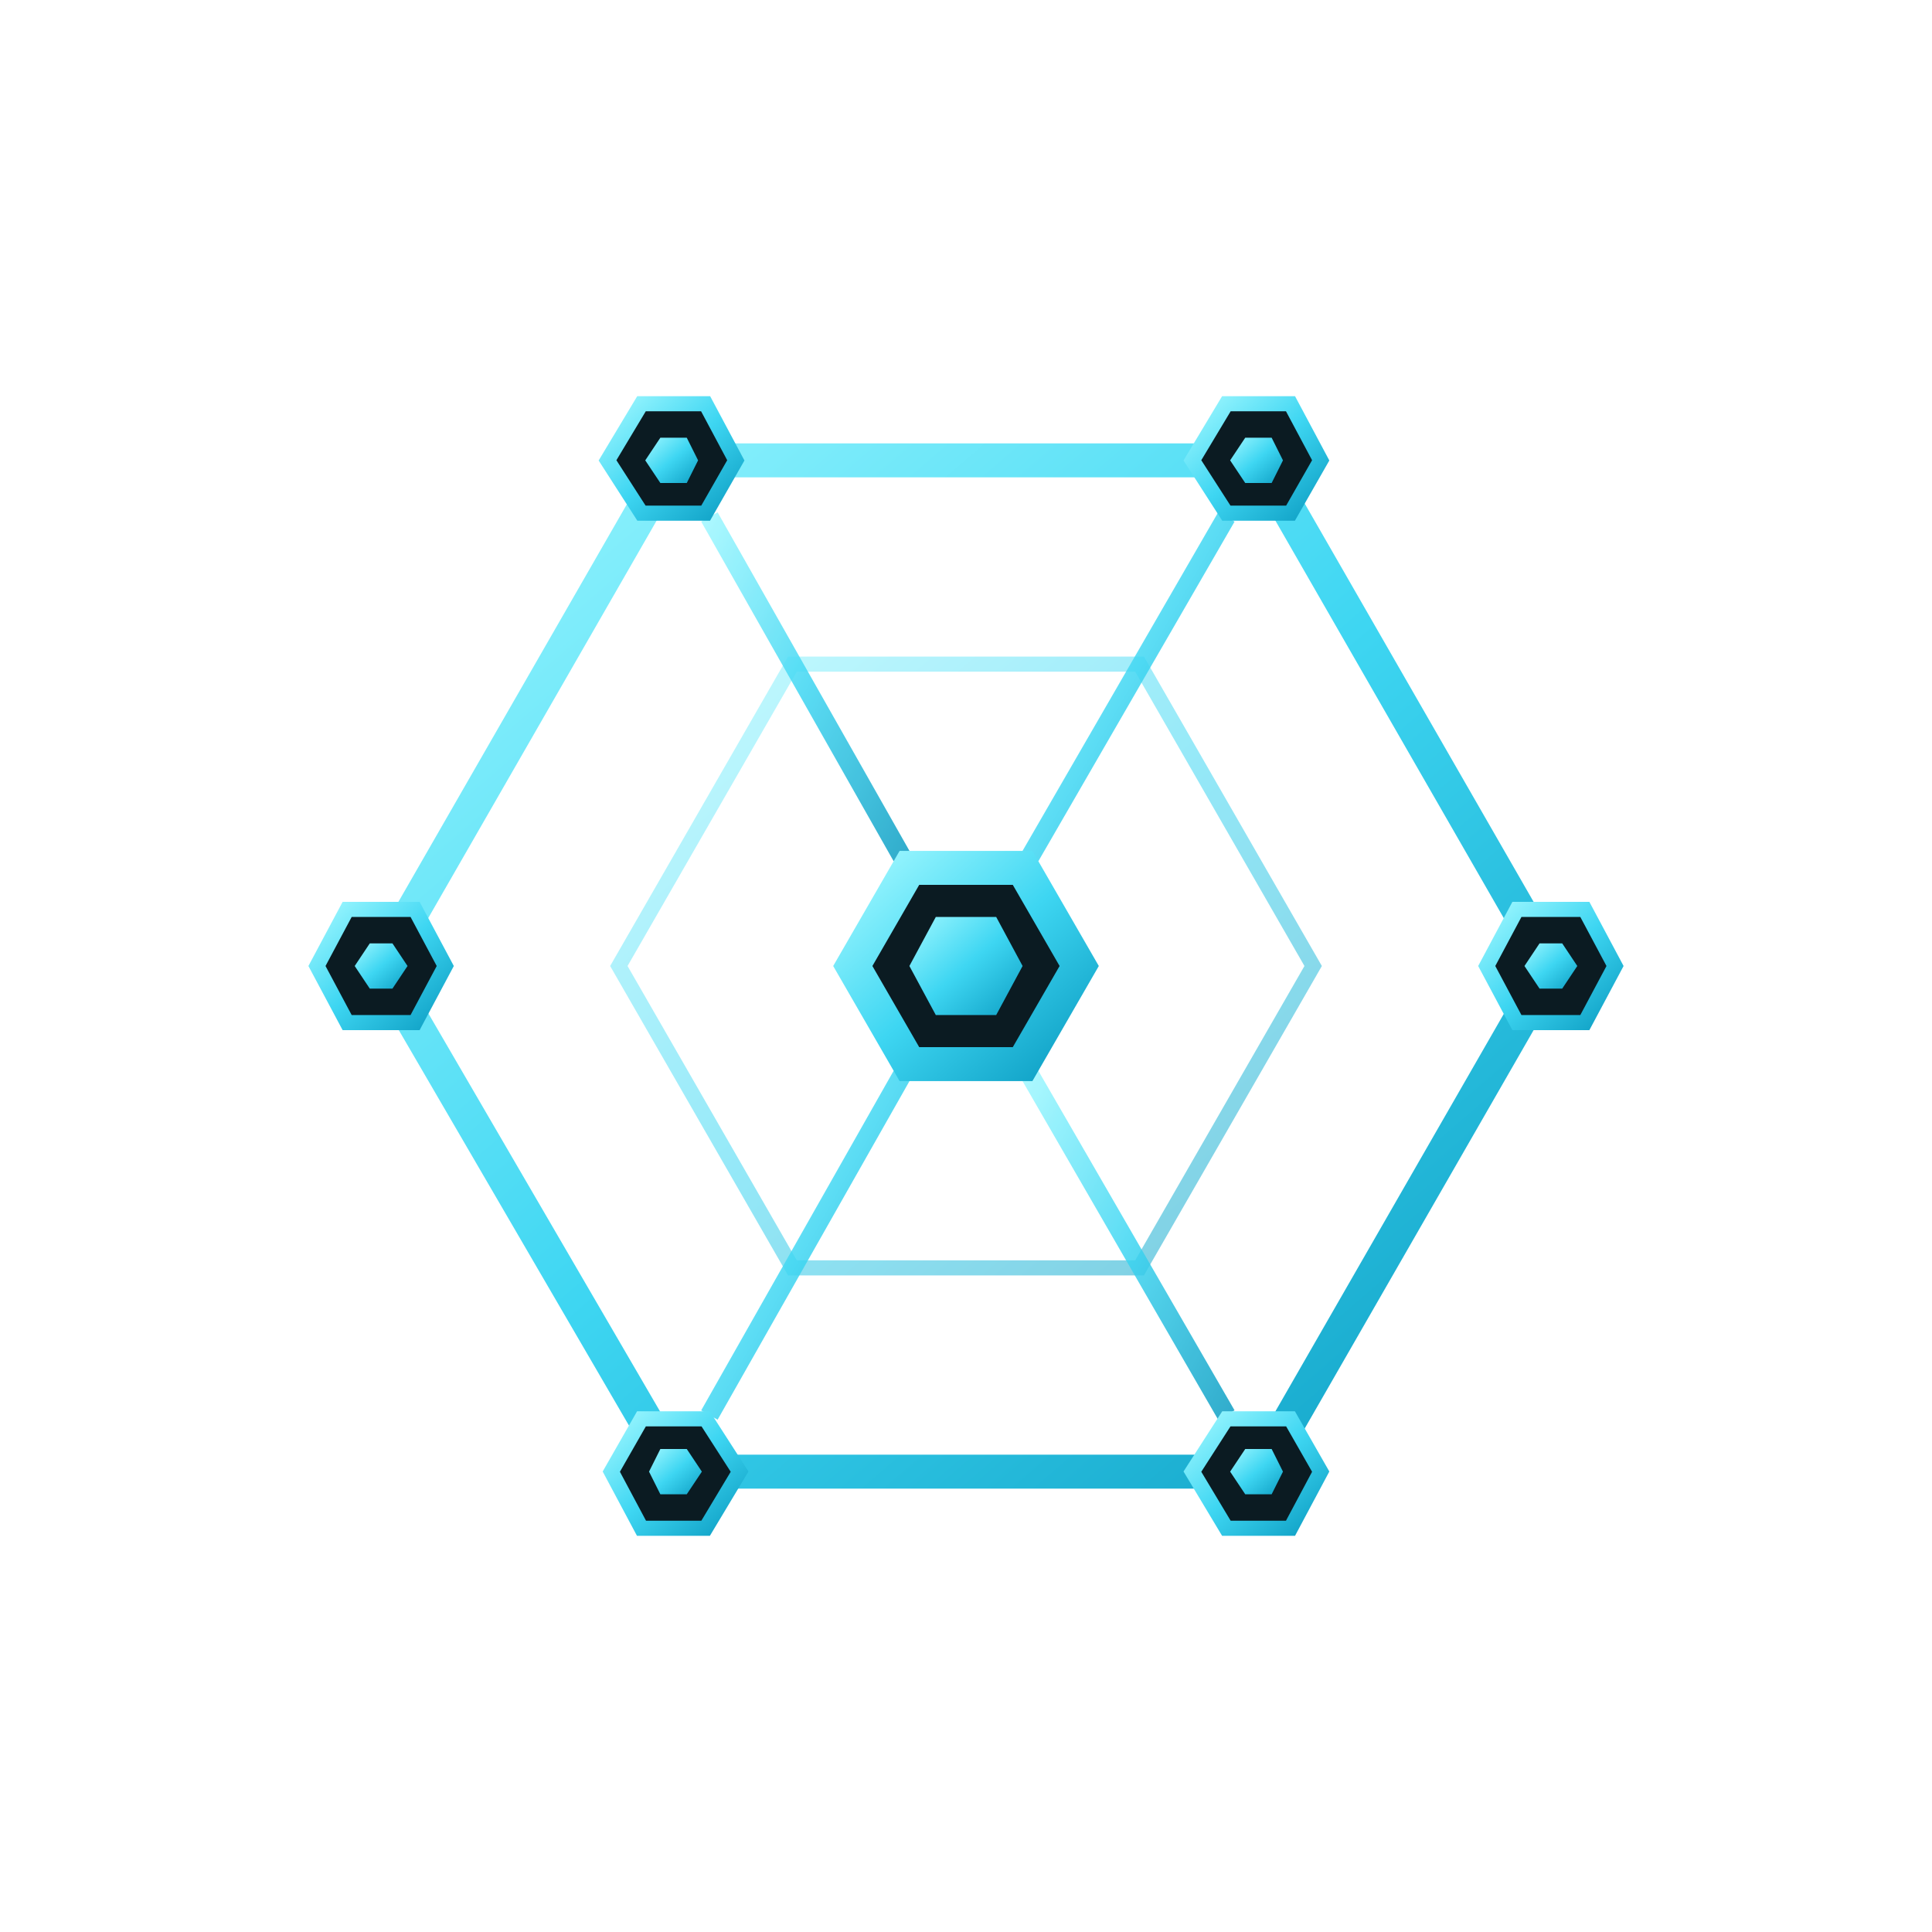
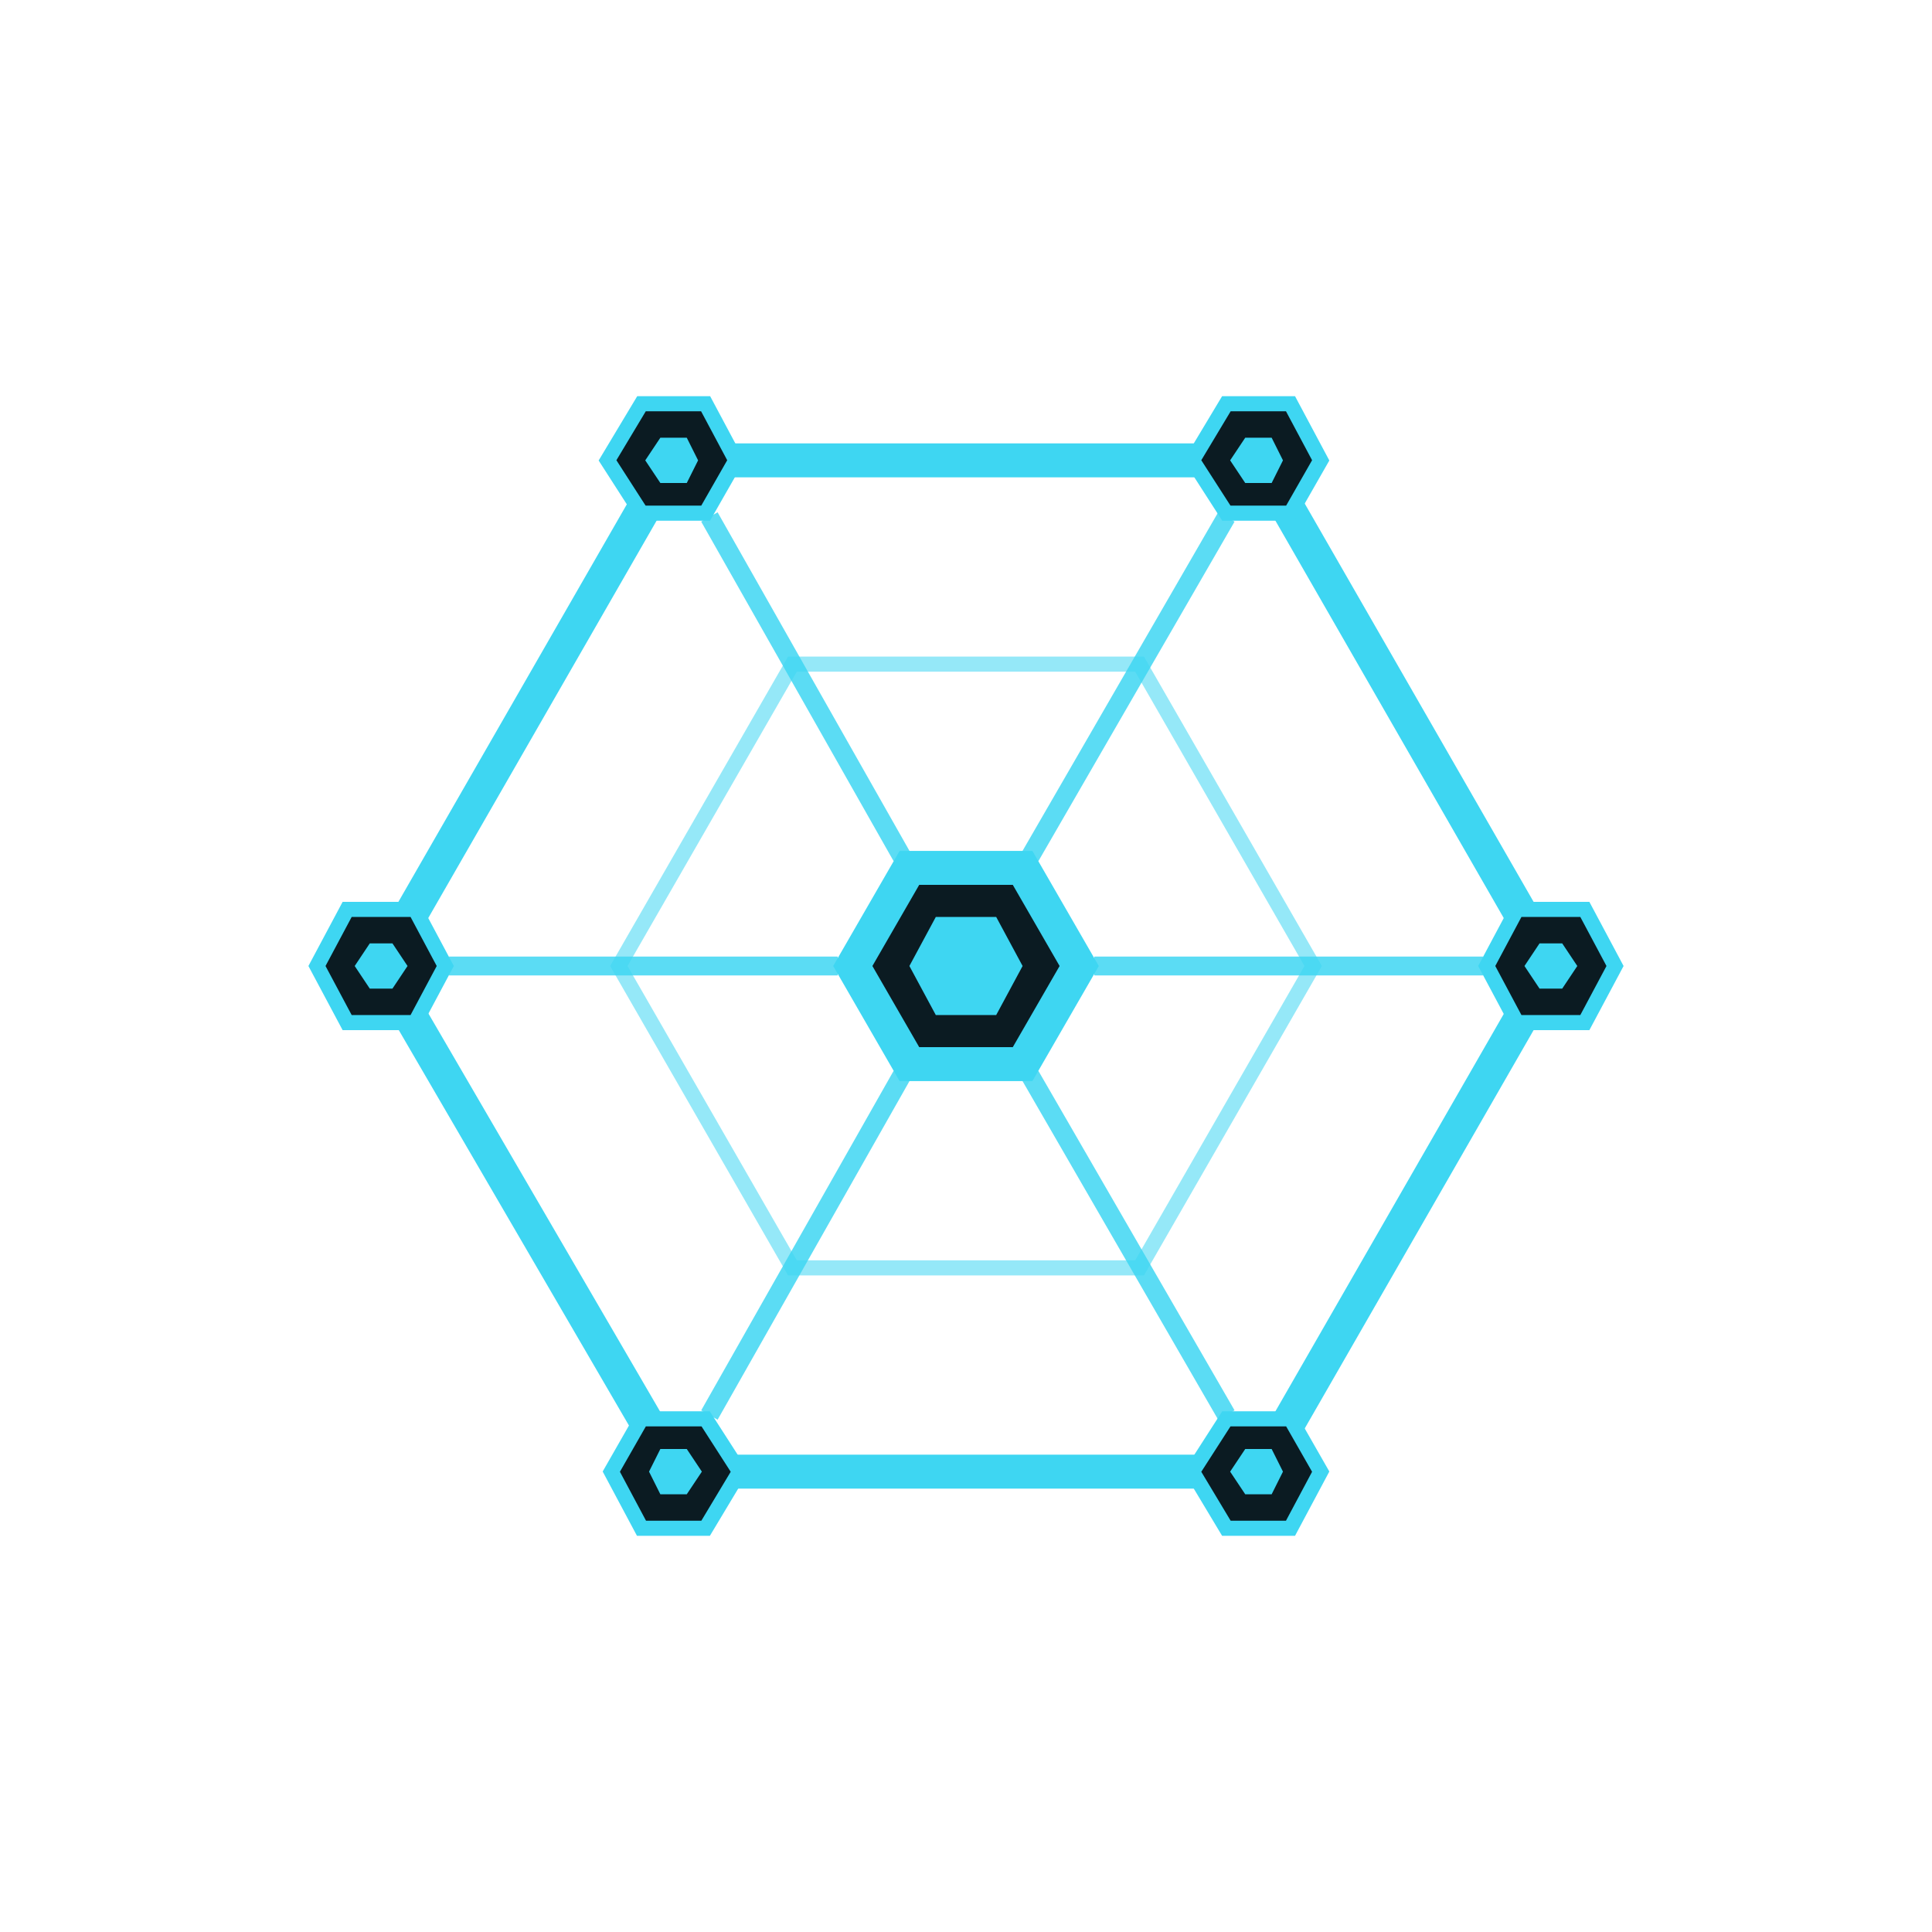
<svg xmlns="http://www.w3.org/2000/svg" viewBox="0 0 512 512" width="512" height="512">
-   <defs>
-     <linearGradient id="cy" x1="0" y1="0" x2="1" y2="1">
-       <stop offset="0" stop-color="#9DF7FF" />
-       <stop offset="0.5" stop-color="#3ED6F2" />
-       <stop offset="1" stop-color="#0E9FC4" />
-     </linearGradient>
-   </defs>
  <g fill="none">
-     <polygon points="411,256 334,390 179,390 101,256 178,122 334,122" fill="none" stroke="url(#cy)" stroke-width="9" stroke-linejoin="miter" />
-     <polygon points="348,256 302,336 210,336 164,256 210,176 302,176" fill="none" stroke="url(#cy)" stroke-width="4" opacity="0.55" />
-     <line x1="290" y1="256" x2="393" y2="256" stroke="url(#cy)" stroke-width="5" opacity="0.85" />
-     <line x1="273" y1="285" x2="325" y2="375" stroke="url(#cy)" stroke-width="5" opacity="0.85" />
-     <line x1="239" y1="285" x2="188" y2="375" stroke="url(#cy)" stroke-width="5" opacity="0.85" />
-     <line x1="222" y1="256" x2="119" y2="256" stroke="url(#cy)" stroke-width="5" opacity="0.85" />
-     <line x1="239" y1="227" x2="188" y2="137" stroke="url(#cy)" stroke-width="5" opacity="0.85" />
-     <line x1="273" y1="227" x2="325" y2="137" stroke="url(#cy)" stroke-width="5" opacity="0.85" />
-     <polygon points="428,256 420,271 402,271 394,256 402,241 420,241" fill="#0B1B22" stroke="url(#cy)" stroke-width="4" />
-     <polygon points="418,256 414,262 408,262 404,256 408,250 414,250" fill="url(#cy)" />
-     <polygon points="350,390 342,405 325,405 316,390 325,376 342,376" fill="#0B1B22" stroke="url(#cy)" stroke-width="4" />
-     <polygon points="340,390 337,396 330,396 326,390 330,384 337,384" fill="url(#cy)" />
-     <polygon points="196,390 187,405 170,405 162,390 170,376 187,376" fill="#0B1B22" stroke="url(#cy)" stroke-width="4" />
-     <polygon points="186,390 182,396 175,396 172,390 175,384 182,384" fill="url(#cy)" />
-     <polygon points="118,256 110,271 92,271 84,256 92,241 110,241" fill="#0B1B22" stroke="url(#cy)" stroke-width="4" />
-     <polygon points="108,256 104,262 98,262 94,256 98,250 104,250" fill="url(#cy)" />
-     <polygon points="195,122 187,136 170,136 161,122 170,107 187,107" fill="#0B1B22" stroke="url(#cy)" stroke-width="4" />
-     <polygon points="185,122 182,128 175,128 171,122 175,116 182,116" fill="url(#cy)" />
-     <polygon points="350,122 342,136 325,136 316,122 325,107 342,107" fill="#0B1B22" stroke="url(#cy)" stroke-width="4" />
-     <polygon points="340,122 337,128 330,128 326,122 330,116 337,116" fill="url(#cy)" />
-     <polygon points="286,256 271,282 241,282 226,256 241,230 271,230" fill="#0B1B22" stroke="url(#cy)" stroke-width="9" stroke-linejoin="miter" />
-     <polygon points="271,256 264,269 248,269 241,256 248,243 264,243" fill="url(#cy)" />
+     <polygon points="411,256 334,390 179,390 101,256 178,122 334,122" fill="none" stroke="#3ED6F2" stroke-width="9" stroke-linejoin="miter" />
+     <polygon points="348,256 302,336 210,336 164,256 210,176 302,176" fill="none" stroke="#3ED6F2" stroke-width="4" opacity="0.55" />
+     <line x1="290" y1="256" x2="393" y2="256" stroke="#3ED6F2" stroke-width="5" opacity="0.85" />
+     <line x1="273" y1="285" x2="325" y2="375" stroke="#3ED6F2" stroke-width="5" opacity="0.85" />
+     <line x1="239" y1="285" x2="188" y2="375" stroke="#3ED6F2" stroke-width="5" opacity="0.85" />
+     <line x1="222" y1="256" x2="119" y2="256" stroke="#3ED6F2" stroke-width="5" opacity="0.85" />
+     <line x1="239" y1="227" x2="188" y2="137" stroke="#3ED6F2" stroke-width="5" opacity="0.85" />
+     <line x1="273" y1="227" x2="325" y2="137" stroke="#3ED6F2" stroke-width="5" opacity="0.85" />
+     <polygon points="428,256 420,271 402,271 394,256 402,241 420,241" fill="#0B1B22" stroke="#3ED6F2" stroke-width="4" />
+     <polygon points="418,256 414,262 408,262 404,256 408,250 414,250" fill="#3ED6F2" />
+     <polygon points="350,390 342,405 325,405 316,390 325,376 342,376" fill="#0B1B22" stroke="#3ED6F2" stroke-width="4" />
+     <polygon points="340,390 337,396 330,396 326,390 330,384 337,384" fill="#3ED6F2" />
+     <polygon points="196,390 187,405 170,405 162,390 170,376 187,376" fill="#0B1B22" stroke="#3ED6F2" stroke-width="4" />
+     <polygon points="186,390 182,396 175,396 172,390 175,384 182,384" fill="#3ED6F2" />
+     <polygon points="118,256 110,271 92,271 84,256 92,241 110,241" fill="#0B1B22" stroke="#3ED6F2" stroke-width="4" />
+     <polygon points="108,256 104,262 98,262 94,256 98,250 104,250" fill="#3ED6F2" />
+     <polygon points="195,122 187,136 170,136 161,122 170,107 187,107" fill="#0B1B22" stroke="#3ED6F2" stroke-width="4" />
+     <polygon points="185,122 182,128 175,128 171,122 175,116 182,116" fill="#3ED6F2" />
+     <polygon points="350,122 342,136 325,136 316,122 325,107 342,107" fill="#0B1B22" stroke="#3ED6F2" stroke-width="4" />
+     <polygon points="340,122 337,128 330,128 326,122 330,116 337,116" fill="#3ED6F2" />
+     <polygon points="286,256 271,282 241,282 226,256 241,230 271,230" fill="#0B1B22" stroke="#3ED6F2" stroke-width="9" stroke-linejoin="miter" />
+     <polygon points="271,256 264,269 248,269 241,256 248,243 264,243" fill="#3ED6F2" />
  </g>
</svg>
